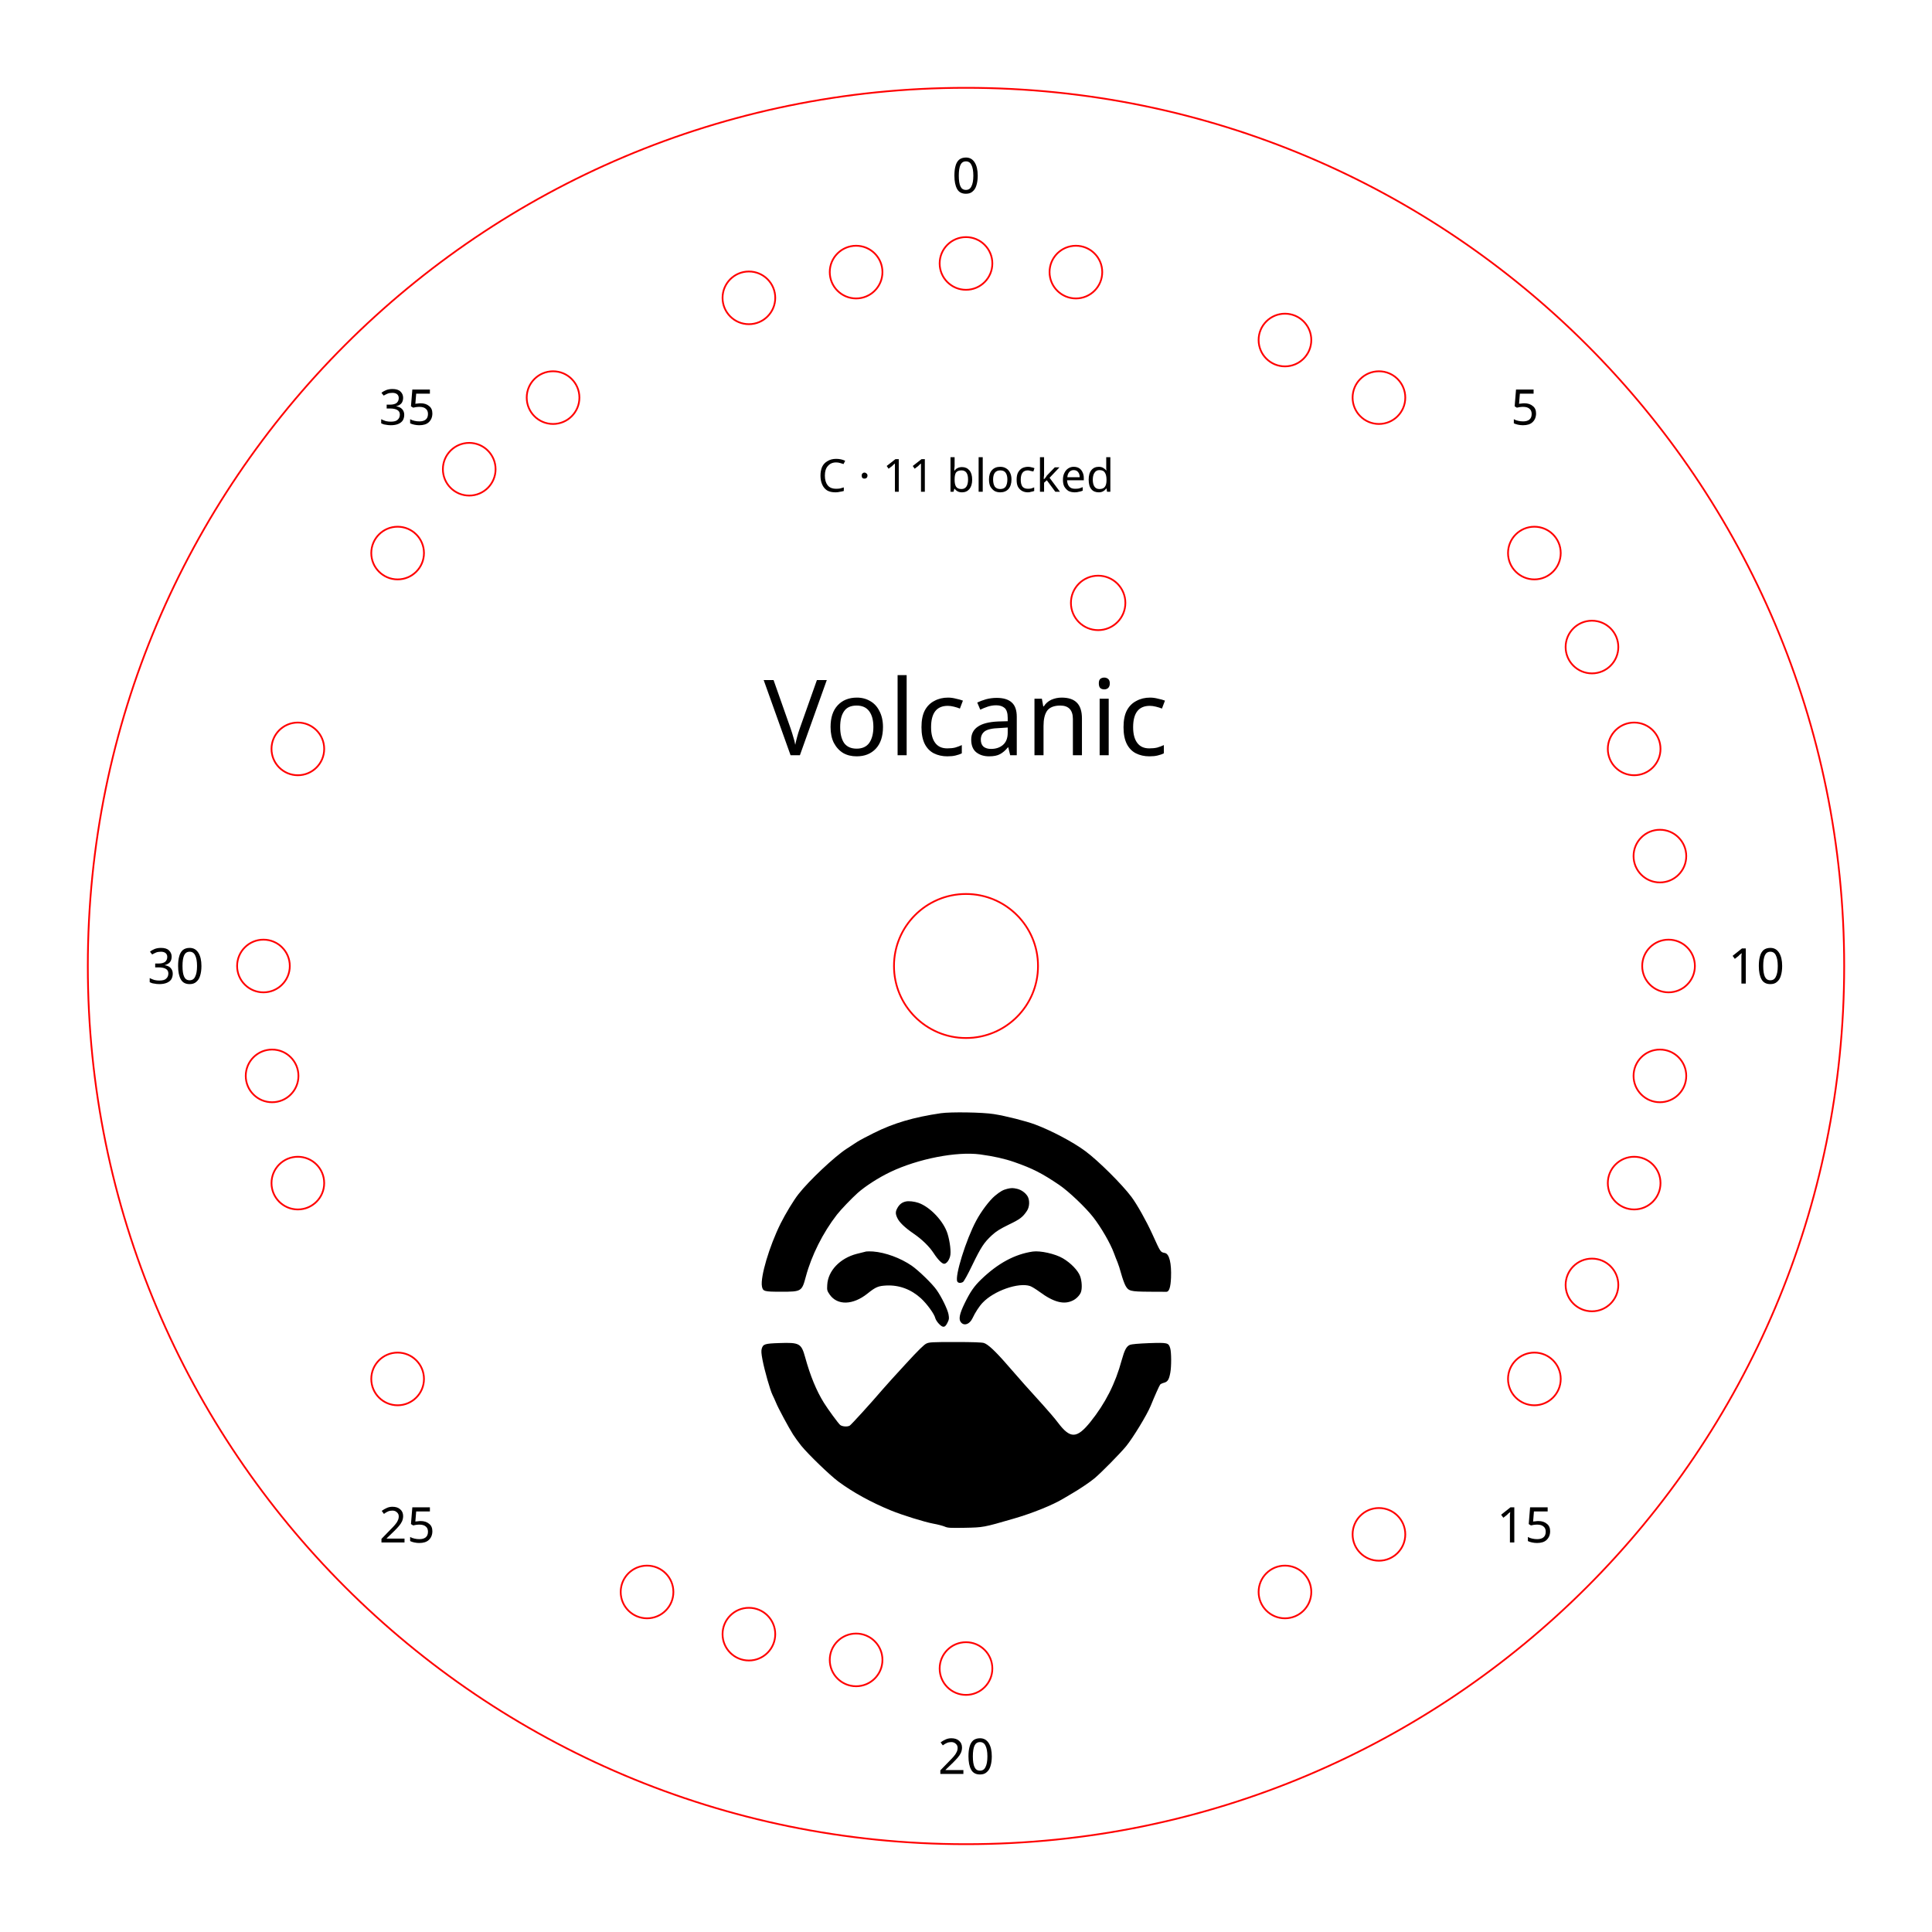
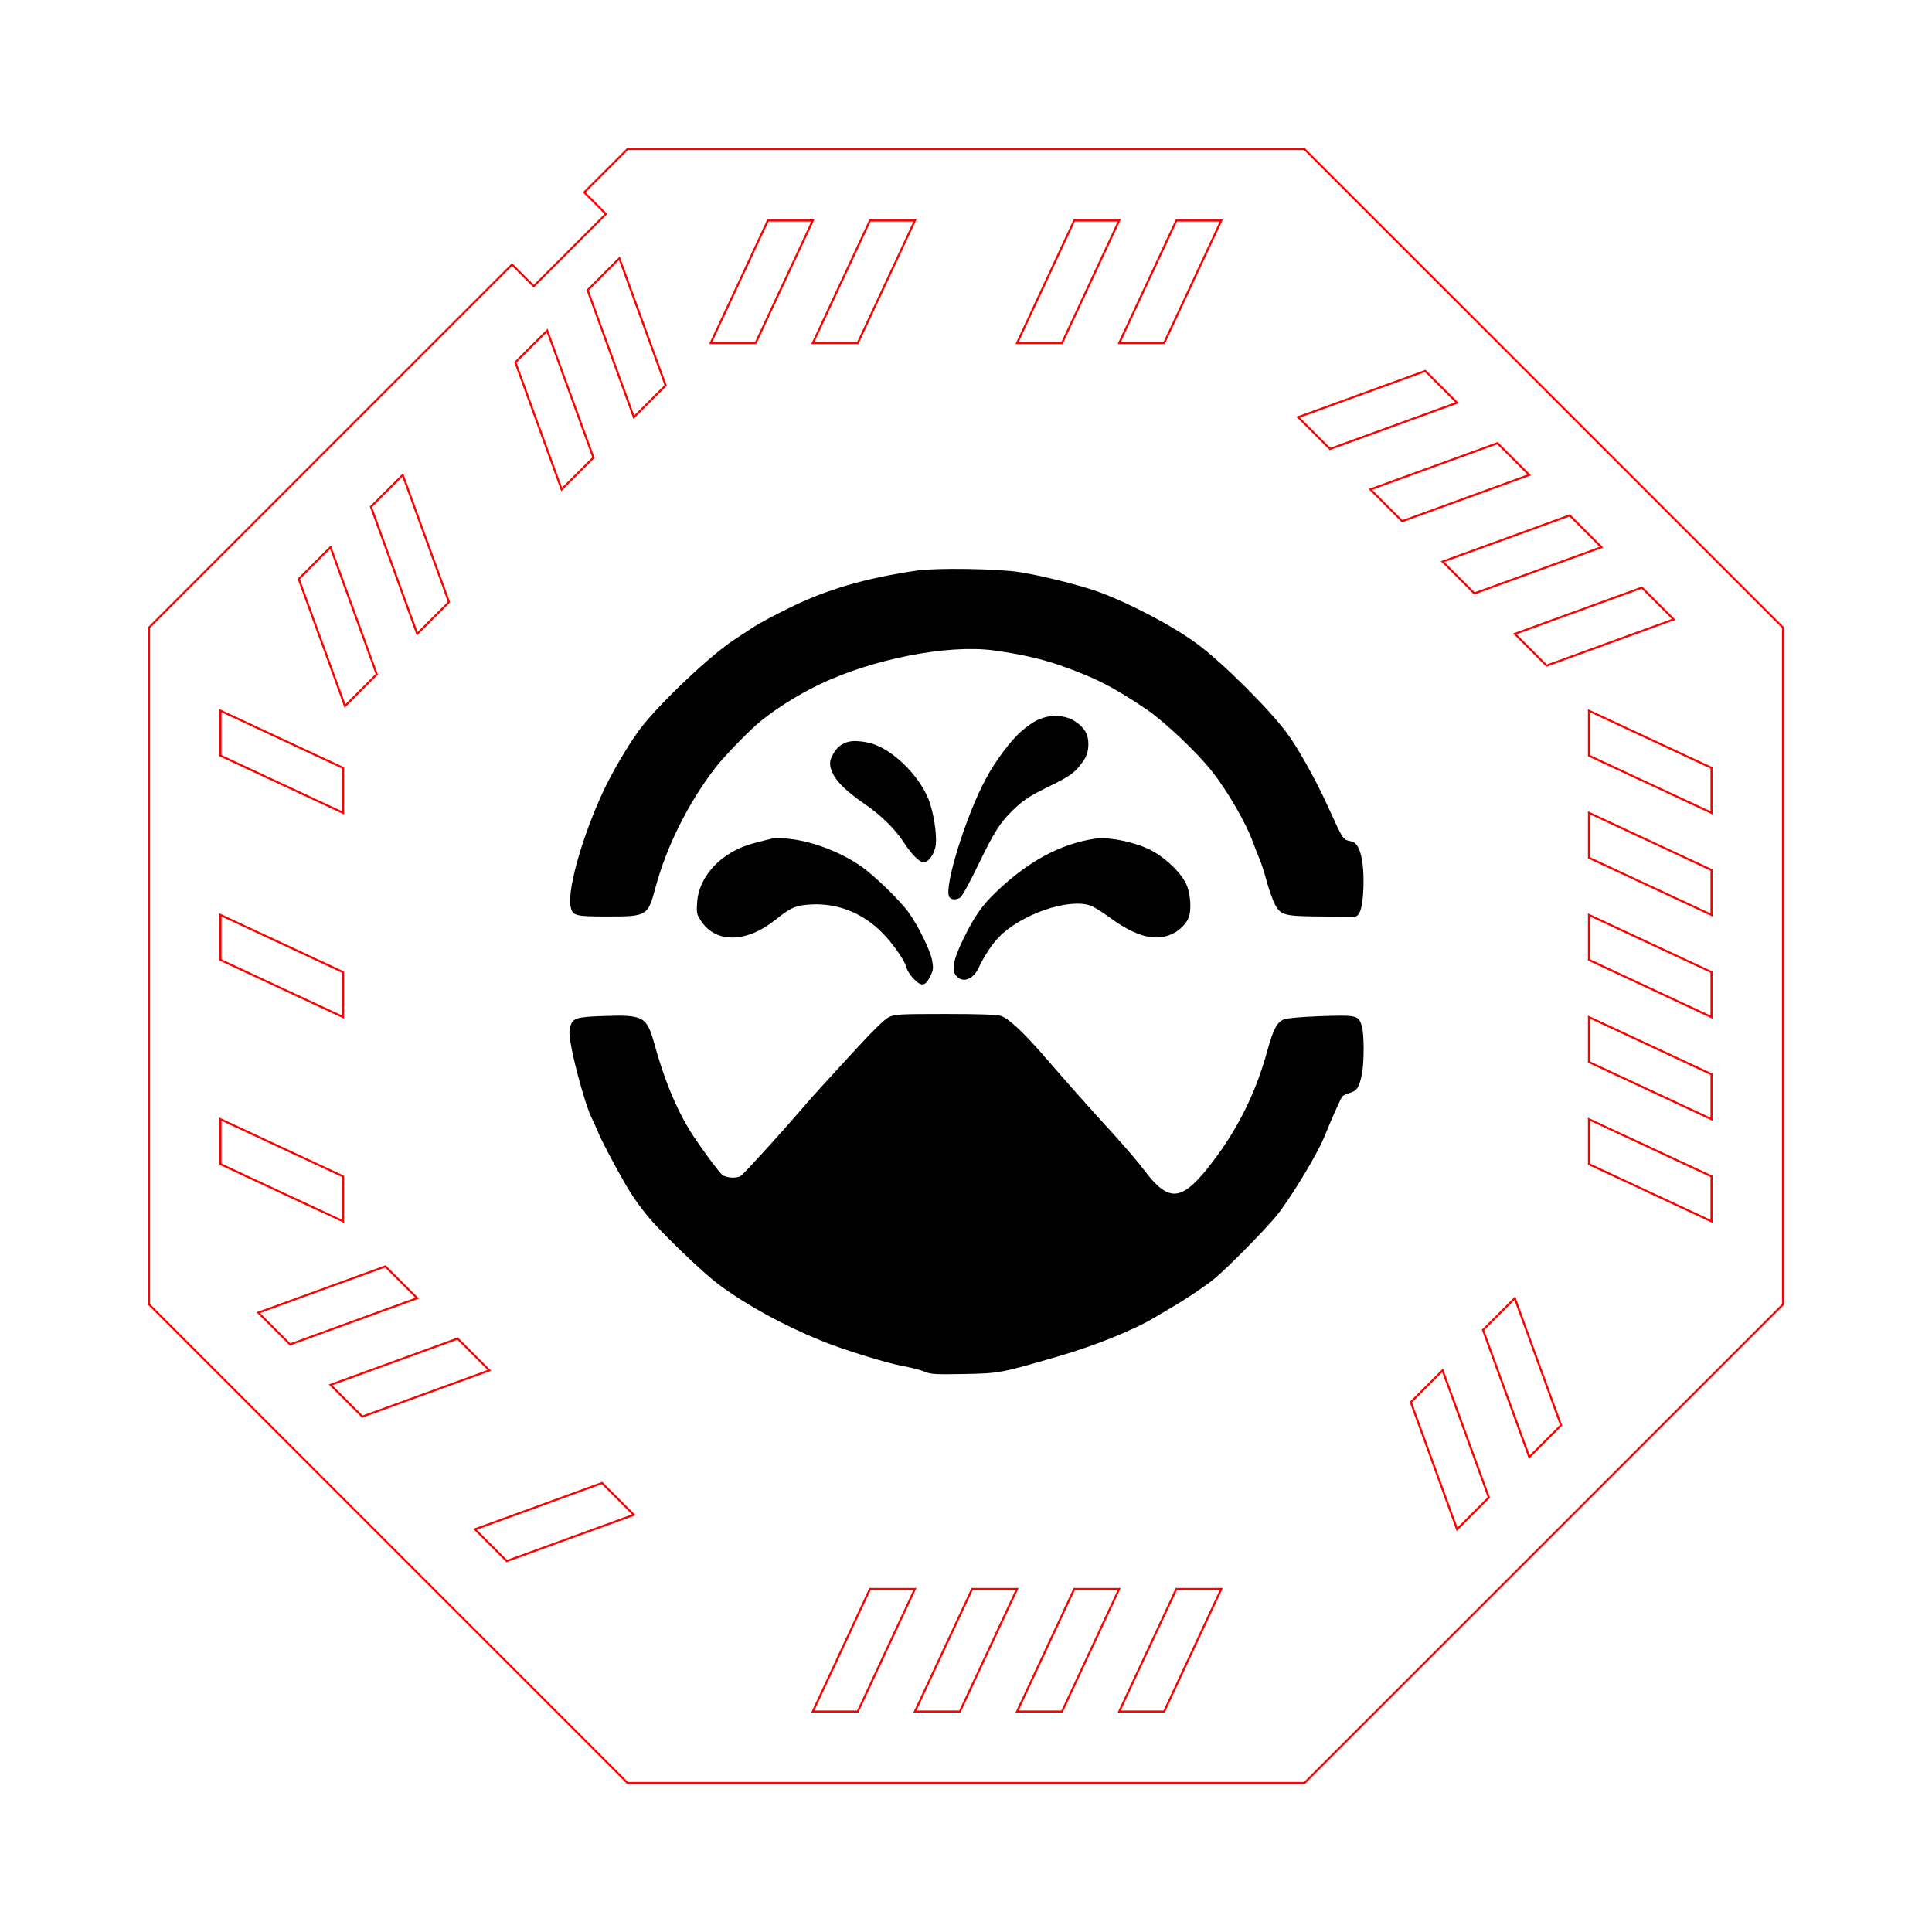
- <svg xmlns="http://www.w3.org/2000/svg" width="110.000mm" height="110.000mm" viewBox="0 0 110.000 110.000">
+ <svg xmlns="http://www.w3.org/2000/svg" width="94.591mm" height="94.591mm" viewBox="0 0 94.591 94.591">
  <style>
  .cut { fill: none; stroke: #ff0000; stroke-width: 0.1; }
-   .engrave { fill: #000; font-family: sans-serif; text-anchor: middle; }
</style>
-   <circle cx="55.000" cy="55.000" r="50.000" class="cut" />
-   <circle cx="55.000" cy="55.000" r="4.100" class="cut" />
-   <circle cx="62.524" cy="34.327" r="1.550" class="cut" />
-   <circle cx="55.000" cy="15.000" r="1.500" class="cut" />
-   <text x="55.000" y="11.000" font-size="2.800" class="engrave">0</text>
-   <circle cx="61.257" cy="15.492" r="1.500" class="cut" />
-   <circle cx="73.160" cy="19.360" r="1.500" class="cut" />
-   <circle cx="78.511" cy="22.639" r="1.500" class="cut" />
-   <text x="86.820" y="24.180" font-size="2.800" class="engrave">5</text>
-   <circle cx="87.361" cy="31.489" r="1.500" class="cut" />
-   <circle cx="90.640" cy="36.840" r="1.500" class="cut" />
-   <circle cx="93.042" cy="42.639" r="1.500" class="cut" />
-   <circle cx="94.508" cy="48.743" r="1.500" class="cut" />
-   <circle cx="95.000" cy="55.000" r="1.500" class="cut" />
-   <text x="100.000" y="56.000" font-size="2.800" class="engrave">10</text>
-   <circle cx="94.508" cy="61.257" r="1.500" class="cut" />
-   <circle cx="93.042" cy="67.361" r="1.500" class="cut" />
-   <circle cx="90.640" cy="73.160" r="1.500" class="cut" />
-   <circle cx="87.361" cy="78.511" r="1.500" class="cut" />
-   <text x="86.820" y="87.820" font-size="2.800" class="engrave">15</text>
-   <circle cx="78.511" cy="87.361" r="1.500" class="cut" />
-   <circle cx="73.160" cy="90.640" r="1.500" class="cut" />
-   <circle cx="55.000" cy="95.000" r="1.500" class="cut" />
-   <text x="55.000" y="101.000" font-size="2.800" class="engrave">20</text>
-   <circle cx="48.743" cy="94.508" r="1.500" class="cut" />
-   <circle cx="42.639" cy="93.042" r="1.500" class="cut" />
-   <circle cx="36.840" cy="90.640" r="1.500" class="cut" />
-   <text x="23.180" y="87.820" font-size="2.800" class="engrave">25</text>
-   <circle cx="22.639" cy="78.511" r="1.500" class="cut" />
-   <circle cx="16.958" cy="67.361" r="1.500" class="cut" />
-   <circle cx="15.492" cy="61.257" r="1.500" class="cut" />
-   <circle cx="15.000" cy="55.000" r="1.500" class="cut" />
-   <text x="10.000" y="56.000" font-size="2.800" class="engrave">30</text>
-   <circle cx="16.958" cy="42.639" r="1.500" class="cut" />
-   <circle cx="22.639" cy="31.489" r="1.500" class="cut" />
-   <circle cx="26.716" cy="26.716" r="1.500" class="cut" />
-   <text x="23.180" y="24.180" font-size="2.800" class="engrave">35</text>
-   <circle cx="31.489" cy="22.639" r="1.500" class="cut" />
-   <circle cx="42.639" cy="16.958" r="1.500" class="cut" />
-   <circle cx="48.743" cy="15.492" r="1.500" class="cut" />
-   <text x="55.000" y="28.000" font-size="2.600" class="engrave">C · 11 blocked</text>
-   <text x="55.000" y="43.000" font-size="6.000" class="engrave">Volcanic</text>
-   <svg x="43.000" y="63.000" width="24.000" height="24.000" viewBox="0 0 528 528">
-     <g transform="translate(0,528) scale(0.1,-0.1)" fill="#000000" stroke="none">
-       <path d="M2325 5196 c-341 -50 -592 -124 -840 -248 -88 -43 -182 -94 -210 -112 -27 -18 -86 -56 -130 -85 -150 -97 -471 -399 -603 -568 -60 -75 -164 -248 -224 -368 -142 -286 -256 -671 -234 -788 12 -63 27 -67 241 -67 255 0 259 3 309 190 71 264 214 550 389 775 48 62 182 202 260 272 97 86 261 192 412 264 345 164 826 258 1122 219 173 -24 304 -53 428 -96 227 -79 349 -141 565 -288 115 -78 327 -279 423 -402 99 -127 216 -329 260 -450 14 -38 34 -90 45 -115 11 -26 32 -91 46 -144 15 -54 38 -119 52 -146 39 -72 61 -77 300 -79 109 -1 207 -1 216 -1 33 2 51 59 56 177 7 181 -21 298 -76 309 -59 13 -51 2 -160 241 -74 162 -189 367 -259 461 -117 157 -417 455 -578 574 -152 113 -424 257 -630 334 -116 43 -364 106 -515 130 -141 23 -540 29 -665 11z M3157 4249 c-53 -13 -87 -32 -155 -88 -69 -58 -171 -193 -234 -311 -128 -238 -271 -698 -237 -762 11 -20 40 -23 70 -7 12 6 60 92 118 213 109 225 147 283 247 375 54 49 99 77 209 131 142 68 176 94 229 174 33 49 36 134 7 182 -27 44 -79 81 -131 93 -52 12 -71 12 -123 0z M1885 4090 c-46 -10 -79 -36 -103 -79 -27 -47 -27 -74 -3 -126 25 -55 94 -121 203 -196 107 -73 198 -162 253 -246 52 -80 104 -133 131 -133 28 0 61 40 75 94 14 50 -1 181 -32 282 -48 156 -218 336 -364 387 -53 18 -123 26 -160 17z M1390 3464 c-14 -3 -68 -16 -120 -30 -210 -55 -359 -213 -368 -388 -4 -67 -2 -74 30 -121 96 -139 292 -134 474 12 104 83 135 96 239 101 159 7 307 -48 431 -161 76 -70 168 -197 179 -247 4 -17 24 -49 45 -71 51 -54 77 -51 108 13 21 42 22 52 13 105 -12 63 -87 218 -149 305 -54 78 -227 245 -312 304 -140 96 -329 166 -485 178 -33 2 -71 2 -85 0z M3475 3463 c-225 -33 -435 -147 -643 -347 -91 -88 -137 -154 -209 -301 -67 -137 -79 -205 -43 -242 41 -44 106 -19 141 54 34 73 87 154 128 196 141 149 450 257 594 208 21 -7 74 -40 118 -72 177 -131 307 -165 419 -108 43 21 85 65 99 102 18 47 13 141 -10 203 -27 71 -116 164 -215 222 -95 57 -285 99 -379 85z M2144 2311 c-29 -13 -101 -83 -256 -252 -119 -129 -249 -272 -289 -319 -154 -180 -392 -441 -415 -457 -27 -17 -94 -13 -120 8 -24 20 -153 196 -204 278 -95 153 -171 339 -235 571 -48 173 -71 186 -323 177 -184 -6 -204 -13 -221 -72 -7 -27 -5 -61 10 -138 26 -136 96 -380 125 -439 13 -26 33 -70 44 -97 24 -62 159 -313 215 -401 23 -36 69 -99 102 -140 90 -110 354 -365 463 -447 182 -135 411 -261 660 -363 141 -58 422 -145 530 -165 52 -9 116 -26 141 -36 41 -18 64 -19 255 -16 231 5 231 4 609 114 236 68 491 171 625 252 25 15 79 47 120 71 86 50 219 140 270 183 88 74 320 310 396 402 87 107 260 391 307 505 49 121 109 255 119 267 6 7 28 18 49 23 46 13 62 39 78 125 15 78 14 258 -1 307 -21 69 -30 72 -266 64 -131 -5 -218 -13 -238 -21 -44 -18 -68 -64 -104 -193 -79 -293 -205 -540 -391 -772 -171 -212 -253 -214 -407 -10 -35 47 -119 145 -185 218 -159 174 -312 346 -451 507 -150 173 -241 257 -292 273 -29 8 -137 12 -360 12 -289 0 -323 -2 -360 -19z" />
-     </g>
-   </svg>
+   <g id="C-volcanic">
+     <polygon points="30.727,7.296 63.864,7.296 87.296,30.727 87.296,63.864 63.864,87.296 30.727,87.296 7.296,63.864 7.296,30.727 25.070,12.953 26.131,14.013 29.666,10.478 28.606,9.417" class="cut" />
+     <polygon points="34.797,16.796 36.997,16.796 39.795,10.796 37.595,10.796" class="cut" />
+     <polygon points="39.797,16.796 41.997,16.796 44.795,10.796 42.595,10.796" class="cut" />
+     <polygon points="49.797,16.796 51.997,16.796 54.795,10.796 52.595,10.796" class="cut" />
+     <polygon points="54.797,16.796 56.997,16.796 59.795,10.796 57.595,10.796" class="cut" />
+     <polygon points="63.560,20.426 65.116,21.982 71.337,19.718 69.781,18.162" class="cut" />
+     <polygon points="67.095,23.962 68.651,25.518 74.872,23.253 73.316,21.698" class="cut" />
+     <polygon points="70.631,27.497 72.187,29.053 78.408,26.789 76.852,25.233" class="cut" />
+     <polygon points="74.167,31.033 75.722,32.589 81.943,30.324 80.388,28.769" class="cut" />
+     <polygon points="77.796,34.797 77.796,36.997 83.796,39.795 83.796,37.595" class="cut" />
+     <polygon points="77.796,39.797 77.796,41.997 83.796,44.795 83.796,42.595" class="cut" />
+     <polygon points="77.796,44.797 77.796,46.997 83.796,49.795 83.796,47.595" class="cut" />
+     <polygon points="77.796,49.797 77.796,51.997 83.796,54.795 83.796,52.595" class="cut" />
+     <polygon points="77.796,54.797 77.796,56.997 83.796,59.795 83.796,57.595" class="cut" />
+     <polygon points="74.165,63.560 72.609,65.116 74.874,71.337 76.429,69.781" class="cut" />
+     <polygon points="70.629,67.095 69.074,68.651 71.338,74.872 72.894,73.316" class="cut" />
+     <polygon points="59.795,77.796 57.595,77.796 54.797,83.796 56.997,83.796" class="cut" />
+     <polygon points="54.795,77.796 52.595,77.796 49.797,83.796 51.997,83.796" class="cut" />
+     <polygon points="49.795,77.796 47.595,77.796 44.797,83.796 46.997,83.796" class="cut" />
+     <polygon points="44.795,77.796 42.595,77.796 39.797,83.796 41.997,83.796" class="cut" />
+     <polygon points="31.031,74.165 29.476,72.609 23.255,74.874 24.810,76.429" class="cut" />
+     <polygon points="23.960,67.094 22.405,65.538 16.184,67.803 17.739,69.358" class="cut" />
+     <polygon points="20.425,63.558 18.869,62.003 12.648,64.267 14.204,65.823" class="cut" />
+     <polygon points="16.796,59.795 16.796,57.595 10.796,54.797 10.796,56.997" class="cut" />
+     <polygon points="16.796,49.795 16.796,47.595 10.796,44.797 10.796,46.997" class="cut" />
+     <polygon points="16.796,39.795 16.796,37.595 10.796,34.797 10.796,36.997" class="cut" />
+     <polygon points="16.891,34.567 18.446,33.011 16.182,26.790 14.627,28.346" class="cut" />
+     <polygon points="20.426,31.031 21.982,29.476 19.718,23.255 18.162,24.810" class="cut" />
+     <polygon points="27.497,23.960 29.053,22.405 26.789,16.184 25.233,17.739" class="cut" />
+     <polygon points="31.033,20.425 32.589,18.869 30.324,12.648 28.769,14.204" class="cut" />
+     <svg x="27.296" y="27.296" width="40.000" height="40.000" viewBox="0 0 528 528">
+       <g transform="translate(0,528) scale(0.1,-0.1)" fill="#000000" stroke="none">
+         <path d="M2325 5196 c-341 -50 -592 -124 -840 -248 -88 -43 -182 -94 -210 -112 -27 -18 -86 -56 -130 -85 -150 -97 -471 -399 -603 -568 -60 -75 -164 -248 -224 -368 -142 -286 -256 -671 -234 -788 12 -63 27 -67 241 -67 255 0 259 3 309 190 71 264 214 550 389 775 48 62 182 202 260 272 97 86 261 192 412 264 345 164 826 258 1122 219 173 -24 304 -53 428 -96 227 -79 349 -141 565 -288 115 -78 327 -279 423 -402 99 -127 216 -329 260 -450 14 -38 34 -90 45 -115 11 -26 32 -91 46 -144 15 -54 38 -119 52 -146 39 -72 61 -77 300 -79 109 -1 207 -1 216 -1 33 2 51 59 56 177 7 181 -21 298 -76 309 -59 13 -51 2 -160 241 -74 162 -189 367 -259 461 -117 157 -417 455 -578 574 -152 113 -424 257 -630 334 -116 43 -364 106 -515 130 -141 23 -540 29 -665 11z M3157 4249 c-53 -13 -87 -32 -155 -88 -69 -58 -171 -193 -234 -311 -128 -238 -271 -698 -237 -762 11 -20 40 -23 70 -7 12 6 60 92 118 213 109 225 147 283 247 375 54 49 99 77 209 131 142 68 176 94 229 174 33 49 36 134 7 182 -27 44 -79 81 -131 93 -52 12 -71 12 -123 0z M1885 4090 c-46 -10 -79 -36 -103 -79 -27 -47 -27 -74 -3 -126 25 -55 94 -121 203 -196 107 -73 198 -162 253 -246 52 -80 104 -133 131 -133 28 0 61 40 75 94 14 50 -1 181 -32 282 -48 156 -218 336 -364 387 -53 18 -123 26 -160 17z M1390 3464 c-14 -3 -68 -16 -120 -30 -210 -55 -359 -213 -368 -388 -4 -67 -2 -74 30 -121 96 -139 292 -134 474 12 104 83 135 96 239 101 159 7 307 -48 431 -161 76 -70 168 -197 179 -247 4 -17 24 -49 45 -71 51 -54 77 -51 108 13 21 42 22 52 13 105 -12 63 -87 218 -149 305 -54 78 -227 245 -312 304 -140 96 -329 166 -485 178 -33 2 -71 2 -85 0z M3475 3463 c-225 -33 -435 -147 -643 -347 -91 -88 -137 -154 -209 -301 -67 -137 -79 -205 -43 -242 41 -44 106 -19 141 54 34 73 87 154 128 196 141 149 450 257 594 208 21 -7 74 -40 118 -72 177 -131 307 -165 419 -108 43 21 85 65 99 102 18 47 13 141 -10 203 -27 71 -116 164 -215 222 -95 57 -285 99 -379 85z M2144 2311 c-29 -13 -101 -83 -256 -252 -119 -129 -249 -272 -289 -319 -154 -180 -392 -441 -415 -457 -27 -17 -94 -13 -120 8 -24 20 -153 196 -204 278 -95 153 -171 339 -235 571 -48 173 -71 186 -323 177 -184 -6 -204 -13 -221 -72 -7 -27 -5 -61 10 -138 26 -136 96 -380 125 -439 13 -26 33 -70 44 -97 24 -62 159 -313 215 -401 23 -36 69 -99 102 -140 90 -110 354 -365 463 -447 182 -135 411 -261 660 -363 141 -58 422 -145 530 -165 52 -9 116 -26 141 -36 41 -18 64 -19 255 -16 231 5 231 4 609 114 236 68 491 171 625 252 25 15 79 47 120 71 86 50 219 140 270 183 88 74 320 310 396 402 87 107 260 391 307 505 49 121 109 255 119 267 6 7 28 18 49 23 46 13 62 39 78 125 15 78 14 258 -1 307 -21 69 -30 72 -266 64 -131 -5 -218 -13 -238 -21 -44 -18 -68 -64 -104 -193 -79 -293 -205 -540 -391 -772 -171 -212 -253 -214 -407 -10 -35 47 -119 145 -185 218 -159 174 -312 346 -451 507 -150 173 -241 257 -292 273 -29 8 -137 12 -360 12 -289 0 -323 -2 -360 -19z" />
+       </g>
+     </svg>
+   </g>
</svg>
